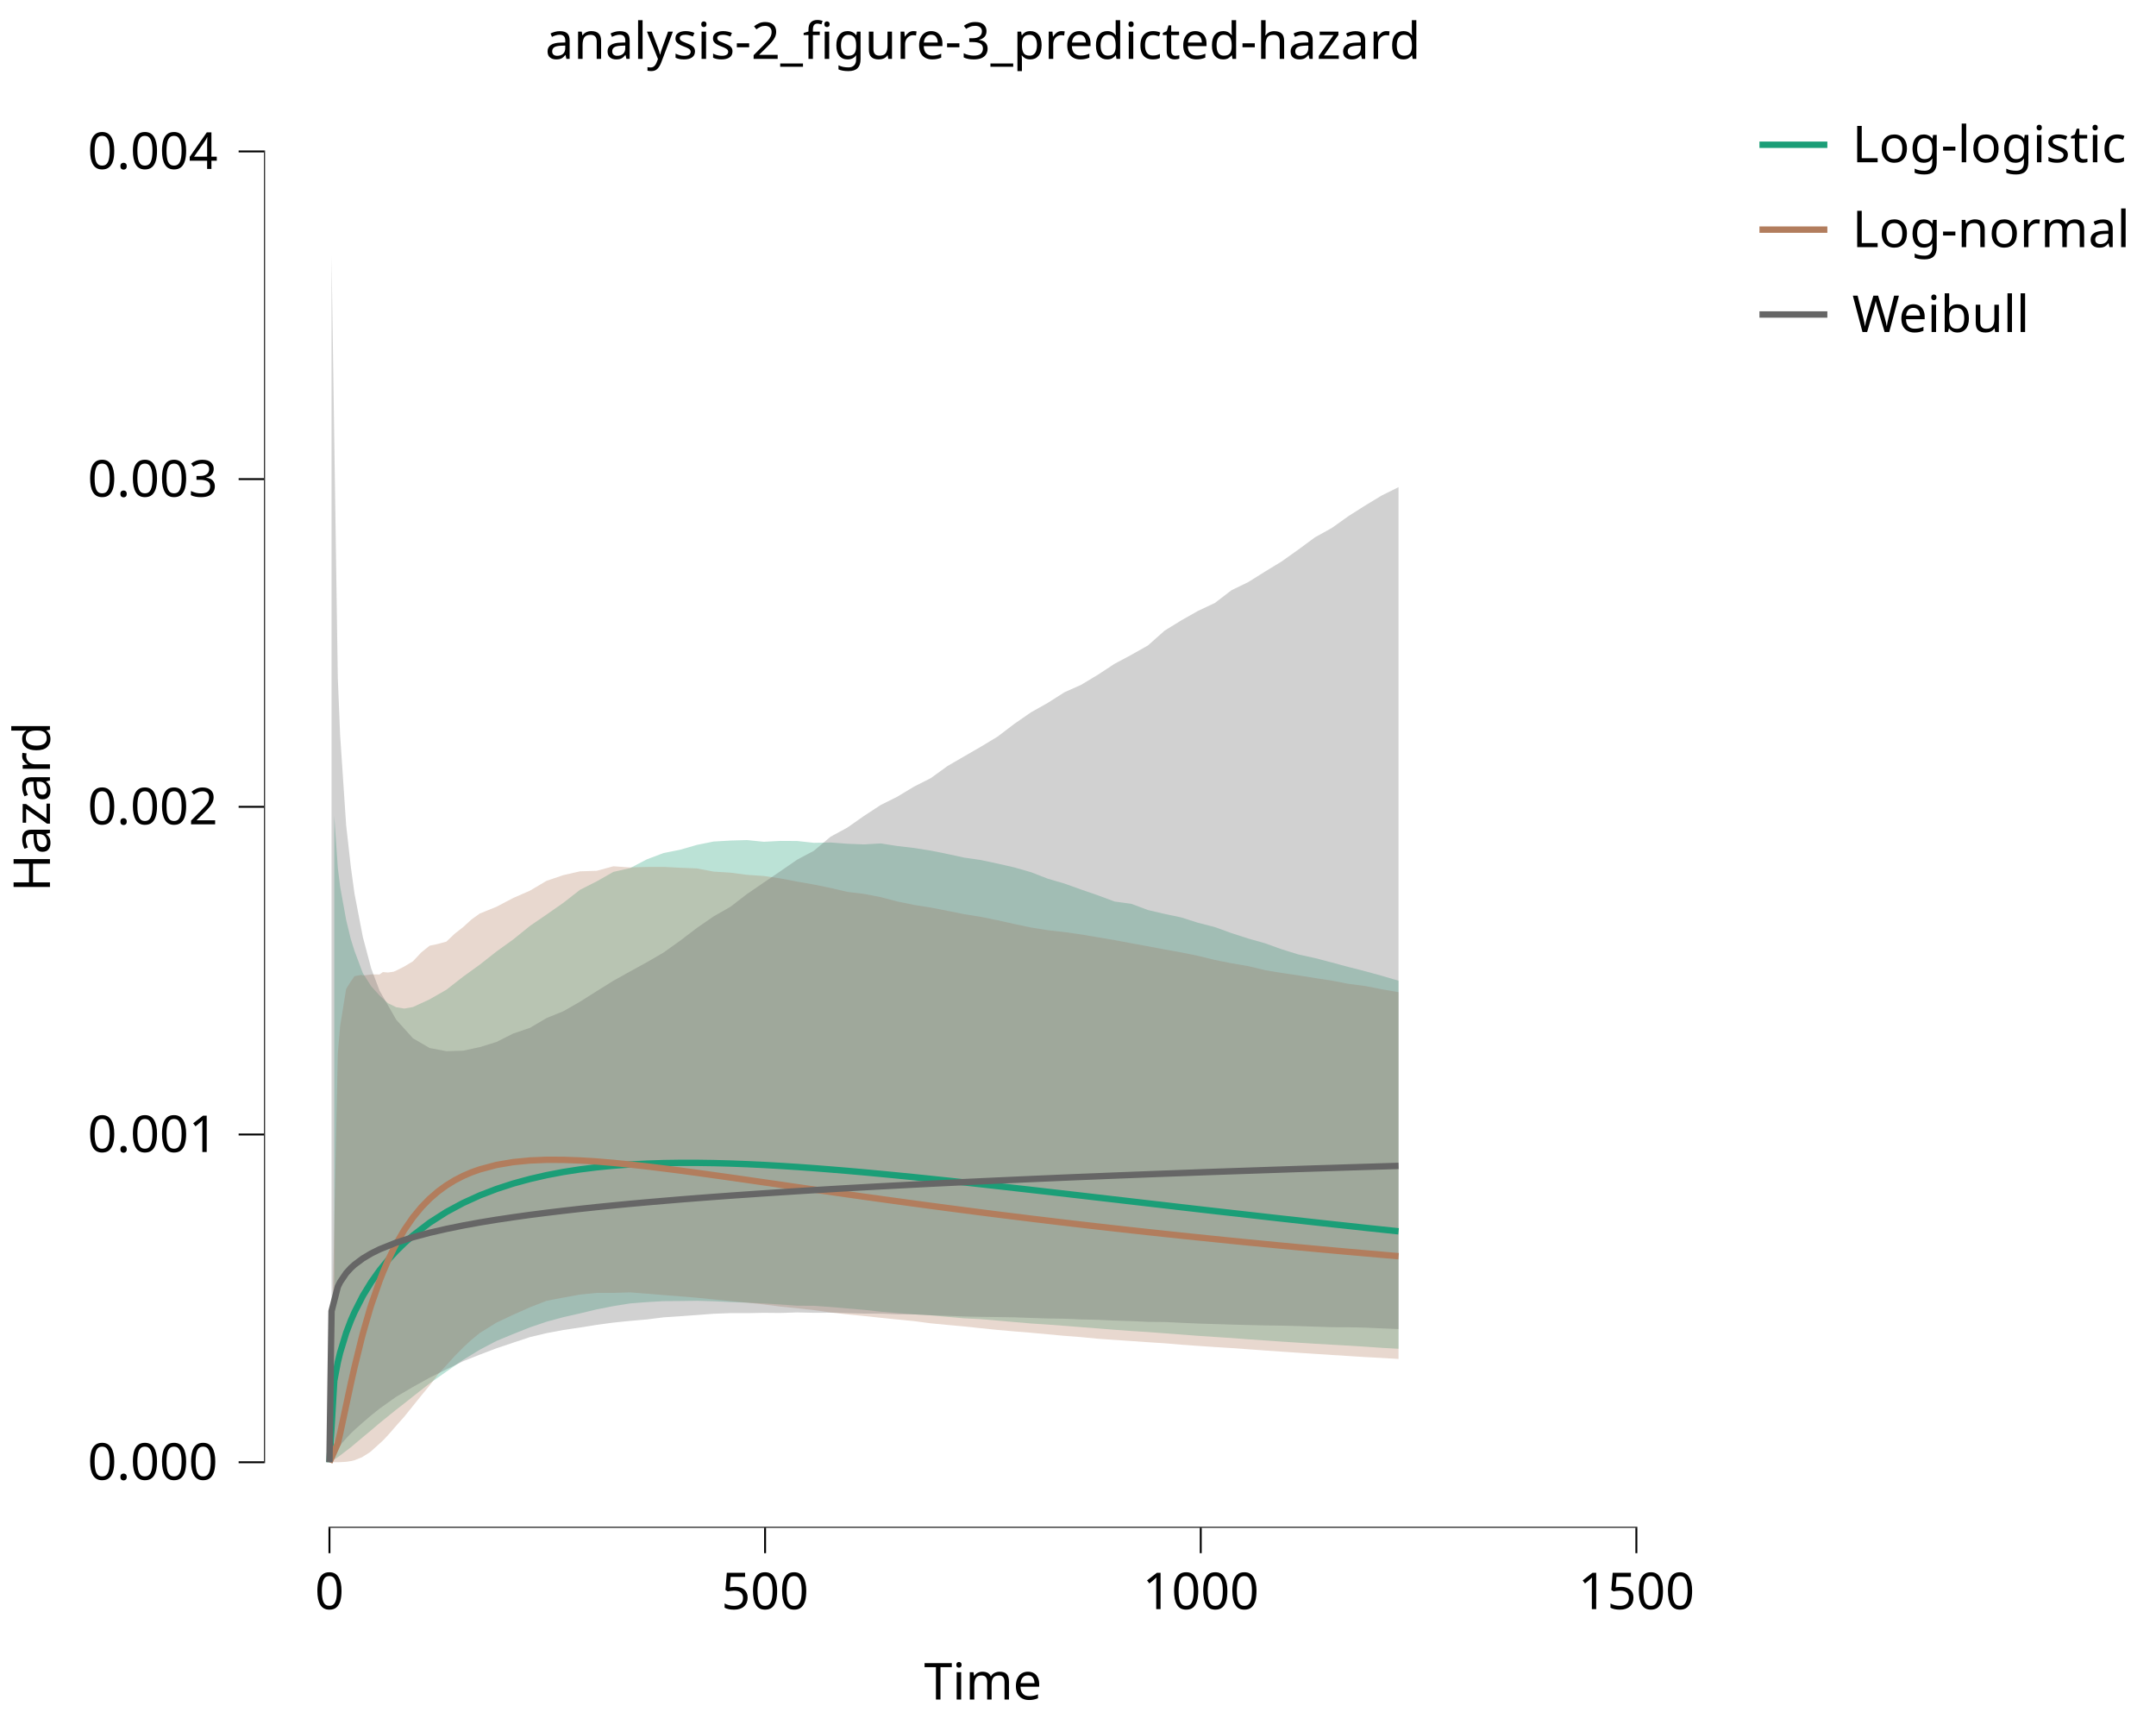
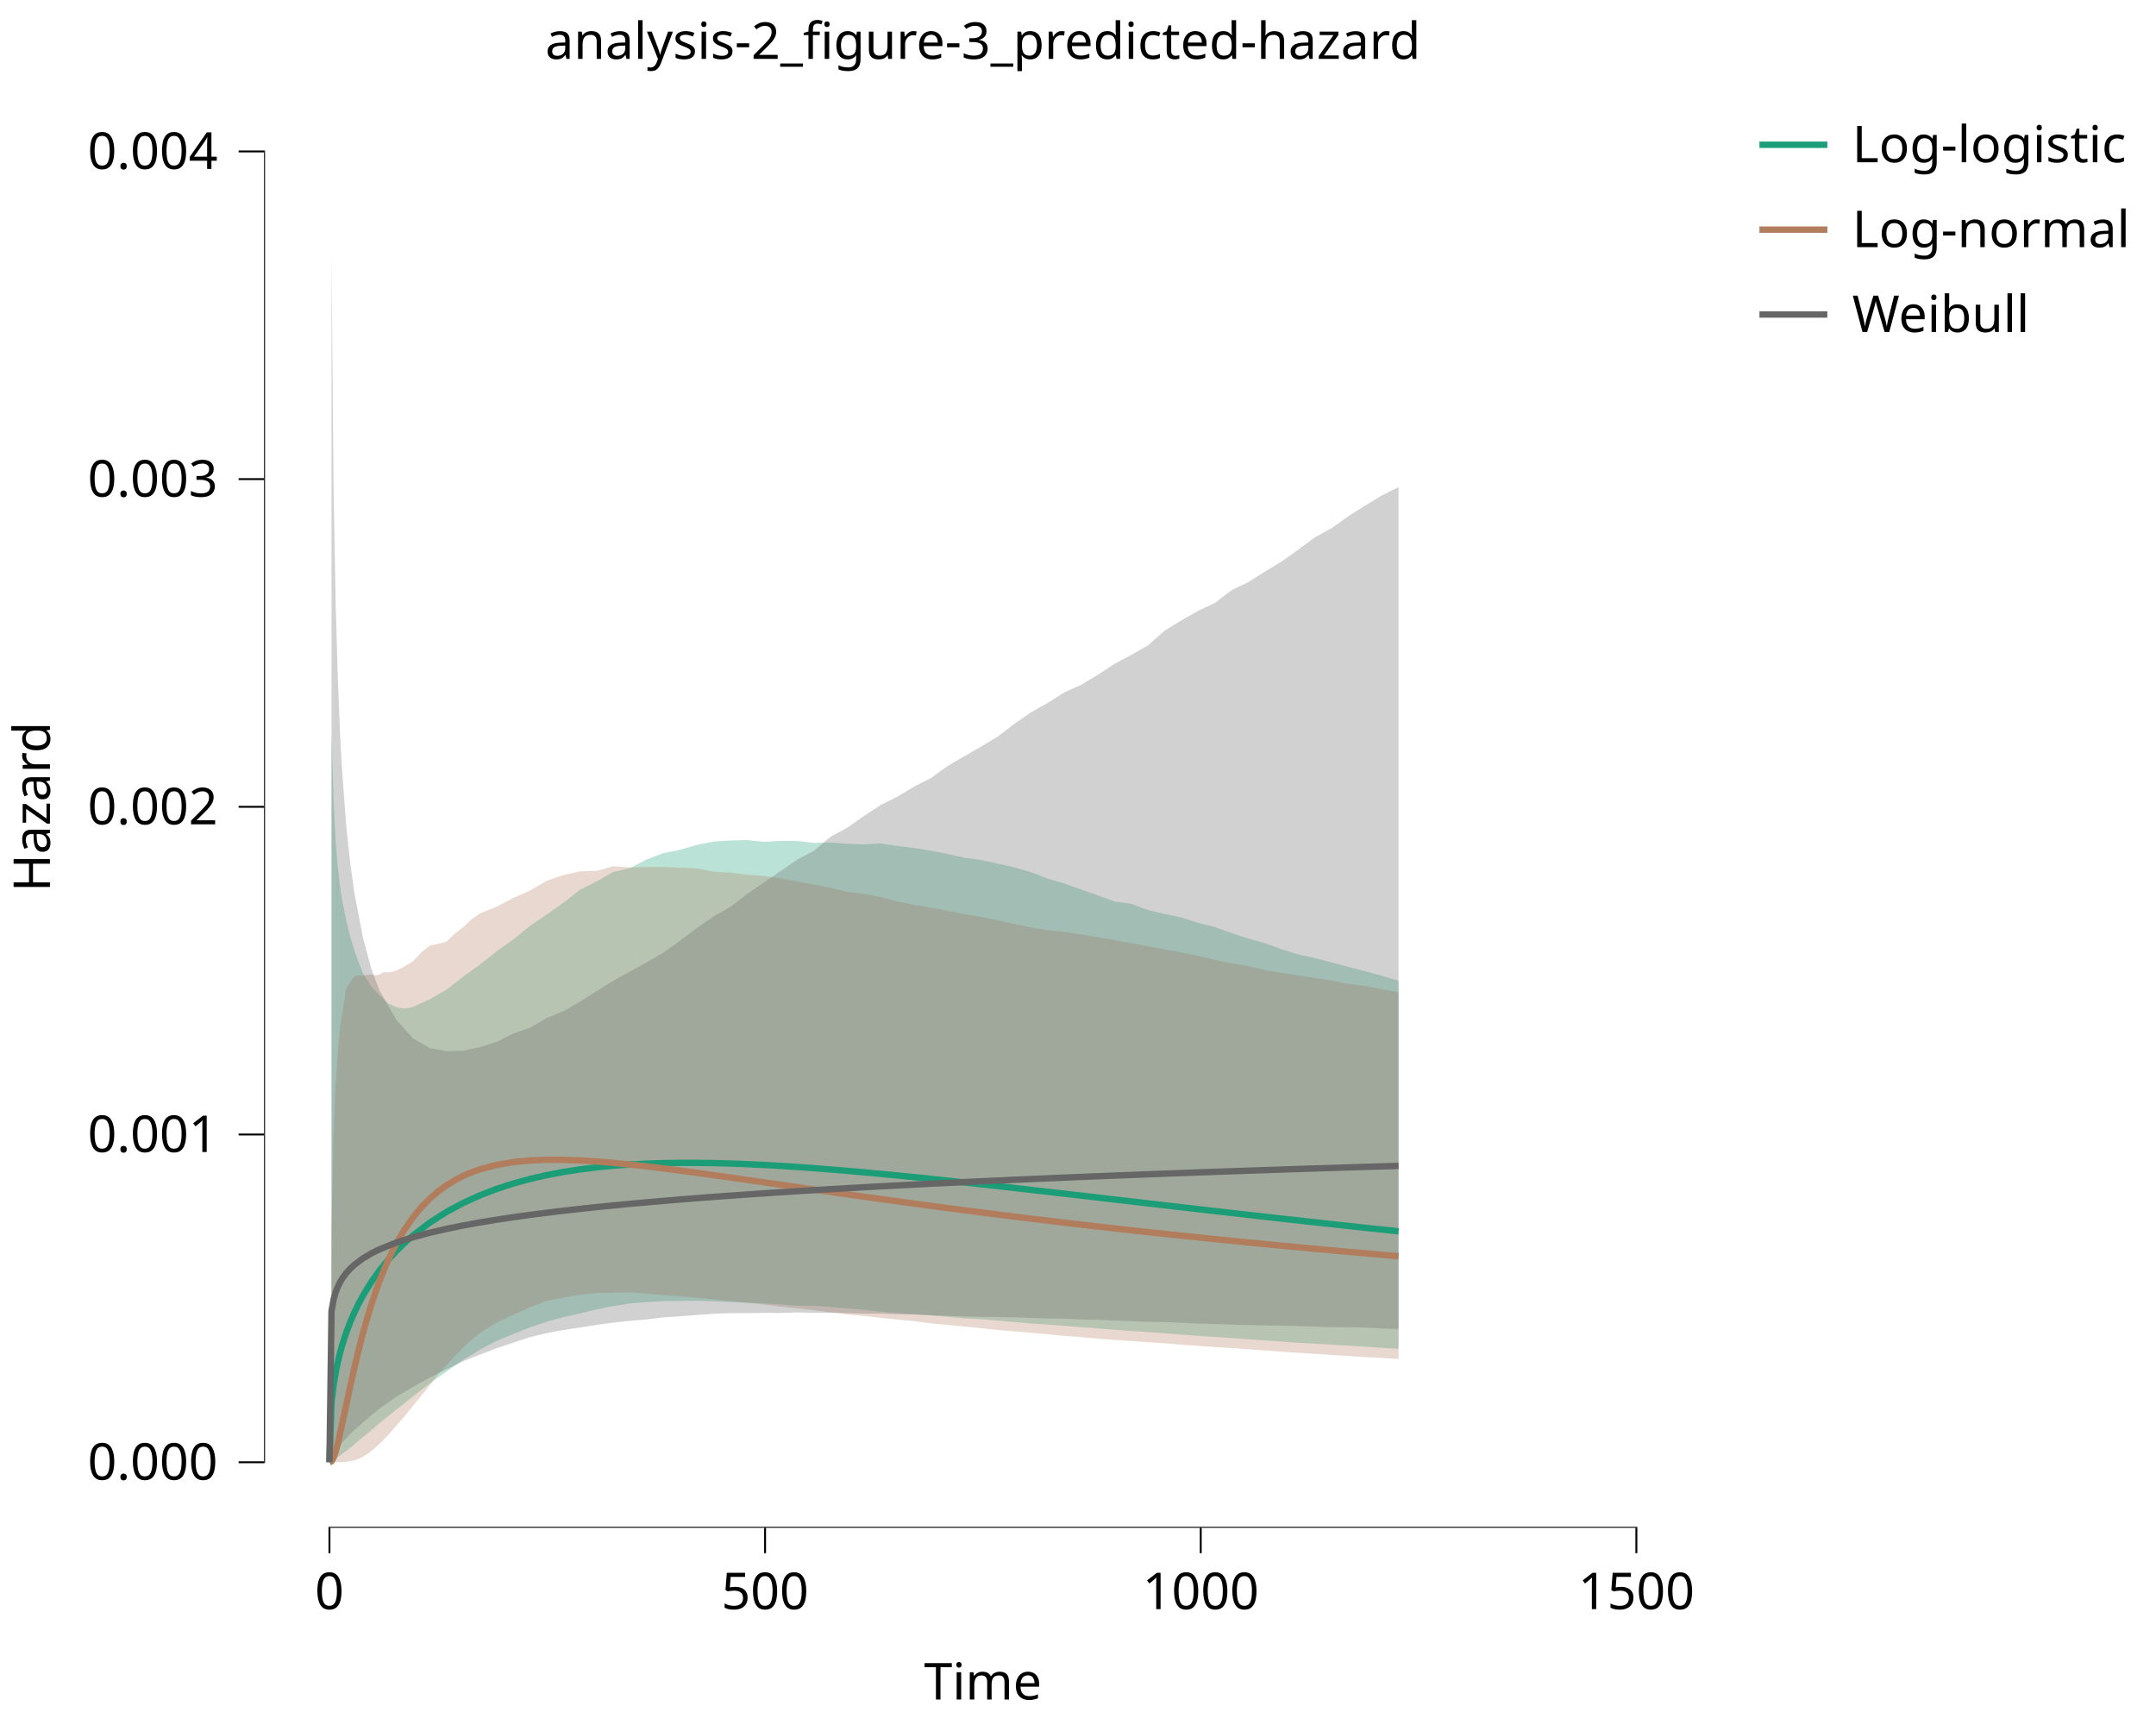
<svg xmlns="http://www.w3.org/2000/svg" class="svglite" data-engine-version="2.0" width="720.00pt" height="576.00pt" viewBox="0 0 720.00 576.00">
  <defs>
    <style type="text/css">
    .svglite line, .svglite polyline, .svglite polygon, .svglite path, .svglite rect, .svglite circle {
      fill: none;
      stroke: #000000;
      stroke-linecap: round;
      stroke-linejoin: round;
      stroke-miterlimit: 10.00;
    }
  </style>
  </defs>
  <rect width="100%" height="100%" style="stroke: none; fill: #FFFFFF;" />
  <defs>
    <clipPath id="cpMC4wMHw3MjAuMDB8MC4wMHw1NzYuMDA=">
      <rect x="0.00" y="0.00" width="720.00" height="576.00" />
    </clipPath>
  </defs>
  <g clip-path="url(#cpMC4wMHw3MjAuMDB8MC4wMHw1NzYuMDA=)">
    <rect x="-0" y="0.00" width="720.00" height="576.00" style="stroke-width: 10.67; stroke: none;" />
  </g>
  <defs>
    <clipPath id="cpODguMTl8NTY4LjMwfDI4LjY4fDUxMC4xNA==">
      <rect x="88.19" y="28.68" width="480.10" height="481.46" />
    </clipPath>
  </defs>
  <g clip-path="url(#cpODguMTl8NTY4LjMwfDI4LjY4fDUxMC4xNA==)">
    <rect x="88.19" y="28.68" width="480.10" height="481.46" style="stroke-width: 10.67; stroke: none;" />
-     <polygon points="111.63,272.41 112.81,289.73 113.59,296.06 115.60,307.19 117.16,313.61 118.39,317.52 121.17,324.94 123.96,329.32 126.75,332.41 129.54,334.96 132.33,336.33 135.01,336.77 137.91,336.26 143.49,333.68 149.07,330.49 154.65,326.13 160.22,322.11 165.80,317.72 171.38,313.70 176.96,309.19 182.54,305.37 188.12,301.47 193.69,297.12 199.27,294.30 204.85,291.13 210.43,289.87 216.01,286.95 221.59,284.84 227.17,283.73 232.74,282.12 238.32,281.00 243.90,280.67 249.48,280.51 255.06,281.08 260.64,280.79 266.21,280.82 271.79,281.43 277.37,281.32 282.95,281.74 288.53,281.96 294.11,281.63 299.69,282.50 305.26,283.15 310.84,284.03 316.42,285.16 322.00,286.37 327.58,287.18 333.16,288.37 338.73,289.64 344.31,291.24 349.89,293.40 355.47,295.03 361.05,297.03 366.63,298.96 372.21,301.03 377.78,301.79 383.36,303.87 388.94,305.17 394.52,306.35 400.10,308.13 405.68,309.56 411.25,311.58 416.83,313.38 422.41,314.96 427.99,316.96 433.57,318.70 439.15,319.92 444.73,321.38 450.30,322.88 455.88,324.30 461.46,325.83 467.04,327.48 467.04,450.37 461.46,450.06 455.88,449.67 450.30,449.32 444.73,449.01 439.15,448.69 433.57,448.34 427.99,447.98 422.41,447.59 416.83,447.21 411.25,446.78 405.68,446.42 400.10,446.05 394.52,445.62 388.94,445.20 383.36,444.79 377.78,444.43 372.21,444.03 366.63,443.58 361.05,443.15 355.47,442.71 349.89,442.29 344.31,441.93 338.73,441.45 333.16,440.97 327.58,440.49 322.00,440.21 316.42,439.71 310.84,439.22 305.26,438.89 299.69,438.45 294.11,437.99 288.53,437.37 282.95,436.90 277.37,436.42 271.79,436.02 266.21,435.99 260.64,435.58 255.06,435.24 249.48,434.98 243.90,434.77 238.32,434.51 232.74,434.35 227.17,434.43 221.59,434.47 216.01,434.79 210.43,435.23 204.85,436.13 199.27,437.22 193.69,438.56 188.12,439.82 182.54,441.34 176.96,443.23 171.38,445.45 165.80,447.76 160.22,450.69 154.65,454.09 149.07,458.00 143.49,461.93 137.91,466.31 135.01,468.62 132.33,470.69 129.54,472.95 126.75,475.20 123.96,477.57 121.17,479.89 118.39,482.22 117.16,483.27 115.60,484.46 113.59,486.00 112.81,486.56 111.63,487.38 " style="stroke-width: 0.00; stroke: none; stroke-linecap: butt; fill: #1B9E77; fill-opacity: 0.30;" />
-     <polyline points="111.63,272.41 112.81,289.73 113.59,296.06 115.60,307.19 117.16,313.61 118.39,317.52 121.17,324.94 123.96,329.32 126.75,332.41 129.54,334.96 132.33,336.33 135.01,336.77 137.91,336.26 143.49,333.68 149.07,330.49 154.65,326.13 160.22,322.11 165.80,317.72 171.38,313.70 176.96,309.19 182.54,305.37 188.12,301.47 193.69,297.12 199.27,294.30 204.85,291.13 210.43,289.87 216.01,286.95 221.59,284.84 227.17,283.73 232.74,282.12 238.32,281.00 243.90,280.67 249.48,280.51 255.06,281.08 260.64,280.79 266.21,280.82 271.79,281.43 277.37,281.32 282.95,281.74 288.53,281.96 294.11,281.63 299.69,282.50 305.26,283.15 310.84,284.03 316.42,285.16 322.00,286.37 327.58,287.18 333.16,288.37 338.73,289.64 344.31,291.24 349.89,293.40 355.47,295.03 361.05,297.03 366.63,298.96 372.21,301.03 377.78,301.79 383.36,303.87 388.94,305.17 394.52,306.35 400.10,308.13 405.68,309.56 411.25,311.58 416.83,313.38 422.41,314.96 427.99,316.96 433.57,318.70 439.15,319.92 444.73,321.38 450.30,322.88 455.88,324.30 461.46,325.83 467.04,327.48 " style="stroke-width: 1.07; stroke: none; stroke-linecap: butt;" />
-     <polyline points="467.04,450.37 461.46,450.06 455.88,449.67 450.30,449.32 444.73,449.01 439.15,448.69 433.57,448.34 427.99,447.98 422.41,447.59 416.83,447.21 411.25,446.78 405.68,446.42 400.10,446.05 394.52,445.62 388.94,445.20 383.36,444.79 377.78,444.43 372.21,444.03 366.63,443.58 361.05,443.15 355.47,442.71 349.89,442.29 344.31,441.93 338.73,441.45 333.16,440.97 327.58,440.49 322.00,440.21 316.42,439.71 310.84,439.22 305.26,438.89 299.69,438.45 294.11,437.99 288.53,437.37 282.95,436.90 277.37,436.42 271.79,436.02 266.21,435.99 260.64,435.58 255.06,435.24 249.48,434.98 243.90,434.77 238.32,434.51 232.74,434.35 227.17,434.43 221.59,434.47 216.01,434.79 210.43,435.23 204.85,436.13 199.27,437.22 193.69,438.56 188.12,439.82 182.54,441.34 176.96,443.23 171.38,445.45 165.80,447.76 160.22,450.69 154.65,454.09 149.07,458.00 143.49,461.93 137.91,466.31 135.01,468.62 132.33,470.69 129.54,472.95 126.75,475.20 123.96,477.57 121.17,479.89 118.39,482.22 117.16,483.27 115.60,484.46 113.59,486.00 112.81,486.56 111.63,487.38 " style="stroke-width: 1.07; stroke: none; stroke-linecap: butt;" />
-     <polygon points="110.02,488.26 112.81,351.83 113.59,342.64 115.60,330.19 117.16,327.73 118.39,325.95 120.73,325.53 121.17,325.73 123.39,325.47 123.96,325.35 126.75,325.38 127.87,324.59 129.54,324.73 131.44,324.47 132.33,324.09 135.01,322.73 137.91,320.98 140.70,318.01 143.49,315.78 146.28,315.18 149.07,314.42 151.86,311.77 154.65,309.59 157.43,307.04 160.22,305.04 165.80,302.78 171.38,299.85 176.96,297.41 182.54,294.11 188.12,292.22 193.69,290.95 199.27,290.77 204.85,289.26 210.43,289.65 216.01,289.49 221.59,289.47 227.17,289.75 232.74,289.98 238.32,291.04 243.90,291.39 249.48,292.12 255.06,292.50 260.64,293.32 266.21,294.38 271.79,295.36 277.37,296.50 282.95,297.81 288.53,298.49 294.11,299.56 299.69,301.03 305.26,302.17 310.84,303.05 316.42,304.14 322.00,305.26 327.58,306.16 333.16,307.29 338.73,308.54 344.31,309.71 349.89,310.61 355.47,311.23 361.05,312.03 366.63,312.97 372.21,313.92 377.78,314.96 383.36,315.98 388.94,317.04 394.52,318.04 400.10,319.17 405.68,320.54 411.25,321.65 416.83,322.60 422.41,323.94 427.99,324.87 433.57,325.69 439.15,326.59 444.73,327.44 450.30,328.52 455.88,329.24 461.46,330.34 467.04,331.30 467.04,453.77 461.46,453.44 455.88,453.14 450.30,452.79 444.73,452.44 439.15,452.07 433.57,451.71 427.99,451.33 422.41,450.94 416.83,450.54 411.25,450.13 405.68,449.79 400.10,449.41 394.52,449.01 388.94,448.54 383.36,448.18 377.78,447.79 372.21,447.41 366.63,447.02 361.05,446.48 355.47,446.05 349.89,445.54 344.31,445.02 338.73,444.57 333.16,444.08 327.58,443.51 322.00,442.92 316.42,442.41 310.84,441.88 305.26,441.14 299.69,440.60 294.11,440.03 288.53,439.43 282.95,438.88 277.37,438.24 271.79,437.47 266.21,436.84 260.64,436.28 255.06,435.57 249.48,434.98 243.90,434.45 238.32,433.88 232.74,433.33 227.17,432.87 221.59,432.43 216.01,431.97 210.43,431.54 204.85,431.71 199.27,431.72 193.69,432.27 188.12,433.28 182.54,434.35 176.96,436.53 171.38,439.01 165.80,441.64 160.22,445.11 157.43,447.39 154.65,449.97 151.86,452.79 149.07,455.87 146.28,458.93 143.49,462.61 140.70,465.99 137.91,469.45 135.01,473.05 132.33,476.05 131.44,477.08 129.54,479.26 127.87,481.02 126.75,482.04 123.96,484.56 123.39,485.01 121.17,486.42 120.73,486.66 118.39,487.58 117.16,487.88 115.60,488.12 113.59,488.24 112.81,488.25 110.02,488.26 " style="stroke-width: 0.00; stroke: none; stroke-linecap: butt; fill: #B27D5D; fill-opacity: 0.30;" />
-     <polyline points="110.02,488.26 112.81,351.83 113.59,342.64 115.60,330.19 117.16,327.73 118.39,325.95 120.73,325.53 121.17,325.73 123.39,325.47 123.96,325.35 126.75,325.38 127.87,324.59 129.54,324.73 131.44,324.47 132.33,324.09 135.01,322.73 137.91,320.98 140.70,318.01 143.49,315.78 146.28,315.18 149.07,314.42 151.86,311.77 154.65,309.59 157.43,307.04 160.22,305.04 165.80,302.78 171.38,299.85 176.96,297.41 182.54,294.11 188.12,292.22 193.69,290.95 199.27,290.77 204.85,289.26 210.43,289.65 216.01,289.49 221.59,289.47 227.17,289.75 232.74,289.98 238.32,291.04 243.90,291.39 249.48,292.12 255.06,292.50 260.64,293.32 266.21,294.38 271.79,295.36 277.37,296.50 282.95,297.81 288.53,298.49 294.11,299.56 299.69,301.03 305.26,302.17 310.84,303.05 316.42,304.14 322.00,305.26 327.58,306.16 333.16,307.29 338.73,308.54 344.31,309.71 349.89,310.61 355.47,311.23 361.05,312.03 366.63,312.97 372.21,313.92 377.78,314.96 383.36,315.98 388.94,317.04 394.52,318.04 400.10,319.17 405.68,320.54 411.25,321.65 416.83,322.60 422.41,323.94 427.99,324.87 433.57,325.69 439.15,326.59 444.73,327.44 450.30,328.52 455.88,329.24 461.46,330.34 467.04,331.30 " style="stroke-width: 1.07; stroke: none; stroke-linecap: butt;" />
-     <polyline points="467.04,453.77 461.46,453.44 455.88,453.14 450.30,452.79 444.73,452.44 439.15,452.07 433.57,451.71 427.99,451.33 422.41,450.94 416.83,450.54 411.25,450.13 405.68,449.79 400.10,449.41 394.52,449.01 388.94,448.54 383.36,448.18 377.78,447.79 372.21,447.41 366.63,447.02 361.05,446.48 355.47,446.05 349.89,445.54 344.31,445.02 338.73,444.57 333.16,444.08 327.58,443.51 322.00,442.92 316.42,442.41 310.84,441.88 305.26,441.14 299.69,440.60 294.11,440.03 288.53,439.43 282.95,438.88 277.37,438.24 271.79,437.47 266.21,436.84 260.64,436.28 255.06,435.57 249.48,434.98 243.90,434.45 238.32,433.88 232.74,433.33 227.17,432.87 221.59,432.43 216.01,431.97 210.43,431.54 204.85,431.71 199.27,431.72 193.69,432.27 188.12,433.28 182.54,434.35 176.96,436.53 171.38,439.01 165.80,441.64 160.22,445.11 157.43,447.39 154.65,449.97 151.86,452.79 149.07,455.87 146.28,458.93 143.49,462.61 140.70,465.99 137.91,469.45 135.01,473.05 132.33,476.05 131.44,477.08 129.54,479.26 127.87,481.02 126.75,482.04 123.96,484.56 123.39,485.01 121.17,486.42 120.73,486.66 118.39,487.58 117.16,487.88 115.60,488.12 113.59,488.24 112.81,488.25 110.02,488.26 " style="stroke-width: 1.07; stroke: none; stroke-linecap: butt;" />
-     <polygon points="110.72,85.36 112.81,226.31 113.59,245.57 115.60,275.57 117.16,289.45 118.39,298.43 121.17,312.86 123.96,323.38 126.75,330.78 132.33,340.51 137.91,346.71 143.49,349.95 149.07,351.01 154.65,350.84 160.22,349.65 165.80,347.93 171.38,345.12 176.96,343.22 182.54,339.94 188.12,337.67 193.69,334.48 199.27,330.96 204.85,327.48 210.43,324.37 216.01,321.31 221.59,318.07 227.17,314.08 232.74,309.84 238.32,305.99 243.90,302.81 249.48,298.51 255.06,294.69 260.64,290.89 266.21,287.06 271.79,284.09 277.37,279.39 282.95,276.36 288.53,272.45 294.11,268.80 299.69,266.01 305.26,262.65 310.84,259.83 316.42,255.79 322.00,252.55 327.58,249.33 333.16,245.95 338.73,241.71 344.31,237.85 349.89,234.71 355.47,231.16 361.05,228.67 366.63,225.31 372.21,221.65 377.78,218.68 383.36,215.52 388.94,210.57 394.52,207.14 400.10,203.97 405.68,201.36 411.25,197.09 416.83,194.38 422.41,190.89 427.99,187.49 433.57,183.52 439.15,179.41 444.73,176.32 450.30,172.35 455.88,168.81 461.46,165.43 467.04,162.67 467.04,443.79 461.46,443.56 455.88,443.31 450.30,443.18 444.73,443.16 439.15,442.98 433.57,442.79 427.99,442.64 422.41,442.57 416.83,442.44 411.25,442.29 405.68,442.12 400.10,441.95 394.52,441.70 388.94,441.43 383.36,441.38 377.78,441.13 372.21,440.96 366.63,440.70 361.05,440.57 355.47,440.33 349.89,440.25 344.31,440.07 338.73,439.87 333.16,439.78 327.58,439.71 322.00,439.59 316.42,439.37 310.84,439.18 305.26,438.89 299.69,438.85 294.11,438.64 288.53,438.62 282.95,438.46 277.37,438.34 271.79,438.36 266.21,438.23 260.64,438.42 255.06,438.37 249.48,438.48 243.90,438.47 238.32,438.68 232.74,439.10 227.17,439.51 221.59,439.88 216.01,440.58 210.43,441.06 204.85,441.63 199.27,442.39 193.69,443.28 188.12,444.10 182.54,445.15 176.96,446.48 171.38,448.33 165.80,450.21 160.22,452.33 154.65,454.54 149.07,457.24 143.49,460.02 137.91,463.12 132.33,466.39 126.75,470.36 123.96,472.60 121.17,474.99 118.39,477.47 117.16,478.64 115.60,480.30 113.59,482.59 112.81,483.60 110.72,486.72 " style="stroke-width: 0.00; stroke: none; stroke-linecap: butt; fill: #666666; fill-opacity: 0.30;" />
-     <polyline points="110.72,85.36 112.81,226.31 113.59,245.57 115.60,275.57 117.16,289.45 118.39,298.43 121.17,312.86 123.96,323.38 126.75,330.78 132.33,340.51 137.91,346.71 143.49,349.95 149.07,351.01 154.65,350.84 160.22,349.65 165.80,347.93 171.38,345.12 176.96,343.22 182.54,339.94 188.12,337.67 193.69,334.48 199.27,330.96 204.85,327.48 210.43,324.37 216.01,321.31 221.59,318.07 227.17,314.08 232.74,309.84 238.32,305.99 243.90,302.81 249.48,298.51 255.06,294.69 260.64,290.89 266.21,287.06 271.79,284.09 277.37,279.39 282.95,276.36 288.53,272.45 294.11,268.80 299.69,266.01 305.26,262.65 310.84,259.83 316.42,255.79 322.00,252.55 327.58,249.33 333.16,245.95 338.73,241.71 344.31,237.85 349.89,234.71 355.47,231.16 361.05,228.67 366.63,225.31 372.21,221.65 377.78,218.68 383.36,215.52 388.94,210.57 394.52,207.14 400.10,203.97 405.68,201.36 411.25,197.09 416.83,194.38 422.41,190.89 427.99,187.49 433.57,183.52 439.15,179.41 444.73,176.32 450.30,172.35 455.88,168.81 461.46,165.43 467.04,162.67 " style="stroke-width: 1.07; stroke: none; stroke-linecap: butt;" />
-     <polyline points="467.04,443.79 461.46,443.56 455.88,443.31 450.30,443.18 444.73,443.16 439.15,442.98 433.57,442.79 427.99,442.64 422.41,442.57 416.83,442.44 411.25,442.29 405.68,442.12 400.10,441.95 394.52,441.70 388.94,441.43 383.36,441.38 377.78,441.13 372.21,440.96 366.63,440.70 361.05,440.57 355.47,440.33 349.89,440.25 344.31,440.07 338.73,439.87 333.16,439.78 327.58,439.71 322.00,439.59 316.42,439.37 310.84,439.18 305.26,438.89 299.69,438.85 294.11,438.64 288.53,438.62 282.95,438.46 277.37,438.34 271.79,438.36 266.21,438.23 260.64,438.42 255.06,438.37 249.48,438.48 243.90,438.47 238.32,438.68 232.74,439.10 227.17,439.51 221.59,439.88 216.01,440.58 210.43,441.06 204.85,441.63 199.27,442.39 193.69,443.28 188.12,444.10 182.54,445.15 176.96,446.48 171.38,448.33 165.80,450.21 160.22,452.33 154.65,454.54 149.07,457.24 143.49,460.02 137.91,463.12 132.33,466.39 126.75,470.36 123.96,472.60 121.17,474.99 118.39,477.47 117.16,478.64 115.60,480.30 113.59,482.59 112.81,483.60 110.72,486.72 " style="stroke-width: 1.07; stroke: none; stroke-linecap: butt;" />
-     <polyline points="110.02,488.26 111.63,461.06 112.81,454.86 113.59,451.64 115.60,445.06 117.16,440.96 118.39,438.15 121.17,432.69 123.96,428.13 126.75,424.21 129.54,420.78 132.33,417.74 135.01,415.11 137.91,412.54 143.49,408.27 149.07,404.70 154.65,401.70 160.22,399.16 165.80,397.02 171.38,395.20 176.96,393.68 182.54,392.40 188.12,391.34 193.69,390.48 199.27,389.78 204.85,389.24 210.43,388.83 216.01,388.55 221.59,388.37 227.17,388.29 232.74,388.29 238.32,388.37 243.90,388.52 249.48,388.73 255.06,388.99 260.64,389.31 266.21,389.66 271.79,390.06 277.37,390.50 282.95,390.96 288.53,391.45 294.11,391.97 299.69,392.51 305.26,393.06 310.84,393.64 316.42,394.22 322.00,394.82 327.58,395.43 333.16,396.05 338.73,396.68 344.31,397.31 349.89,397.95 355.47,398.59 361.05,399.23 366.63,399.88 372.21,400.52 377.78,401.17 383.36,401.82 388.94,402.46 394.52,403.11 400.10,403.75 405.68,404.39 411.25,405.02 416.83,405.65 422.41,406.28 427.99,406.91 433.57,407.53 439.15,408.15 444.73,408.76 450.30,409.36 455.88,409.97 461.46,410.56 467.04,411.15 " style="stroke-width: 2.13; stroke: #1B9E77; stroke-linecap: butt;" />
-     <polyline points="110.02,488.26 112.81,481.99 113.59,478.62 115.60,469.24 117.16,461.97 118.39,456.52 120.73,446.99 121.17,445.31 123.39,437.60 123.96,435.76 126.75,427.72 127.87,424.87 129.54,420.96 131.44,417.00 132.33,415.29 135.01,410.70 137.91,406.51 140.70,403.12 143.49,400.26 146.28,397.85 149.07,395.82 151.86,394.11 154.65,392.67 157.43,391.47 160.22,390.48 165.80,388.99 171.38,388.04 176.96,387.50 182.54,387.27 188.12,387.29 193.69,387.49 199.27,387.84 204.85,388.30 210.43,388.86 216.01,389.48 221.59,390.16 227.17,390.87 232.74,391.62 238.32,392.40 243.90,393.18 249.48,393.98 255.06,394.79 260.64,395.59 266.21,396.40 271.79,397.20 277.37,398.00 282.95,398.80 288.53,399.59 294.11,400.36 299.69,401.13 305.26,401.89 310.84,402.64 316.42,403.38 322.00,404.11 327.58,404.83 333.16,405.54 338.73,406.23 344.31,406.92 349.89,407.59 355.47,408.26 361.05,408.91 366.63,409.55 372.21,410.18 377.78,410.80 383.36,411.41 388.94,412.01 394.52,412.60 400.10,413.18 405.68,413.75 411.25,414.32 416.83,414.87 422.41,415.41 427.99,415.95 433.57,416.47 439.15,416.99 444.73,417.50 450.30,418.00 455.88,418.49 461.46,418.98 467.04,419.46 " style="stroke-width: 2.13; stroke: #B27D5D; stroke-linecap: butt;" />
-     <polyline points="110.02,488.26 110.72,437.81 112.81,429.68 113.59,428.09 115.60,425.12 117.16,423.41 118.39,422.29 121.17,420.21 123.96,418.55 126.75,417.16 132.33,414.92 137.91,413.13 143.49,411.63 149.07,410.35 154.65,409.21 160.22,408.20 165.80,407.28 171.38,406.45 176.96,405.67 182.54,404.96 188.12,404.29 193.69,403.66 199.27,403.06 204.85,402.51 210.43,401.97 216.01,401.47 221.59,400.99 227.17,400.52 232.74,400.08 238.32,399.66 243.90,399.25 249.48,398.86 255.06,398.48 260.64,398.11 266.21,397.75 271.79,397.41 277.37,397.08 282.95,396.75 288.53,396.44 294.11,396.13 299.69,395.84 305.26,395.55 310.84,395.26 316.42,394.99 322.00,394.72 327.58,394.46 333.16,394.20 338.73,393.95 344.31,393.70 349.89,393.46 355.47,393.22 361.05,392.99 366.63,392.77 372.21,392.54 377.78,392.33 383.36,392.11 388.94,391.90 394.52,391.70 400.10,391.49 405.68,391.29 411.25,391.10 416.83,390.91 422.41,390.72 427.99,390.53 433.57,390.34 439.15,390.16 444.73,389.99 450.30,389.81 455.88,389.64 461.46,389.47 467.04,389.30 " style="stroke-width: 2.13; stroke: #666666; stroke-linecap: butt;" />
+     <polygon points="110.71,244.92 111.41,267.53 112.11,281.46 112.81,289.73 113.50,295.51 114.20,300.19 114.90,303.82 115.60,307.19 116.99,312.91 118.39,317.52 119.78,321.38 121.17,324.94 123.96,329.32 126.75,332.41 129.54,334.96 132.33,336.33 135.01,336.77 137.91,336.26 143.49,333.68 149.07,330.49 154.65,326.13 160.22,322.11 165.80,317.72 171.38,313.70 176.96,309.19 182.54,305.37 188.12,301.47 193.69,297.12 199.27,294.30 204.85,291.13 210.43,289.87 216.01,286.95 221.59,284.84 227.17,283.73 232.74,282.12 238.32,281.00 243.90,280.67 249.48,280.51 255.06,281.08 260.64,280.79 266.21,280.82 271.79,281.43 277.37,281.32 282.95,281.74 288.53,281.96 294.11,281.63 299.69,282.50 305.26,283.15 310.84,284.03 316.42,285.16 322.00,286.37 327.58,287.18 333.16,288.37 338.73,289.64 344.31,291.24 349.89,293.40 355.47,295.03 361.05,297.03 366.63,298.96 372.21,301.03 377.78,301.79 383.36,303.87 388.94,305.17 394.52,306.35 400.10,308.13 405.68,309.56 411.25,311.58 416.83,313.38 422.41,314.96 427.99,316.96 433.57,318.70 439.15,319.92 444.73,321.38 450.30,322.88 455.88,324.30 461.46,325.83 467.04,327.48 467.04,450.37 461.46,450.06 455.88,449.67 450.30,449.32 444.73,449.01 439.15,448.69 433.57,448.34 427.99,447.98 422.41,447.59 416.83,447.21 411.25,446.78 405.68,446.42 400.10,446.05 394.52,445.62 388.94,445.20 383.36,444.79 377.78,444.43 372.21,444.03 366.63,443.58 361.05,443.15 355.47,442.71 349.89,442.29 344.31,441.93 338.73,441.45 333.16,440.97 327.58,440.49 322.00,440.21 316.42,439.71 310.84,439.22 305.26,438.89 299.69,438.45 294.11,437.99 288.53,437.37 282.95,436.90 277.37,436.42 271.79,436.02 266.21,435.99 260.64,435.58 255.06,435.24 249.48,434.98 243.90,434.77 238.32,434.51 232.74,434.35 227.17,434.43 221.59,434.47 216.01,434.79 210.43,435.23 204.85,436.13 199.27,437.22 193.69,438.56 188.12,439.82 182.54,441.34 176.96,443.23 171.38,445.45 165.80,447.76 160.22,450.69 154.65,454.09 149.07,458.00 143.49,461.93 137.91,466.31 135.01,468.62 132.33,470.69 129.54,472.95 126.75,475.20 123.96,477.57 121.17,479.89 119.78,481.06 118.39,482.22 116.99,483.39 115.60,484.46 114.90,485.00 114.20,485.54 113.50,486.06 112.81,486.56 112.11,487.05 111.41,487.51 110.71,487.94 " style="stroke-width: 0.00; stroke: none; stroke-linecap: butt; fill: #1B9E77; fill-opacity: 0.30;" />
+     <polyline points="110.71,244.92 111.41,267.53 112.11,281.46 112.81,289.73 113.50,295.51 114.20,300.19 114.90,303.82 115.60,307.19 116.99,312.91 118.39,317.52 119.78,321.38 121.17,324.94 123.96,329.32 126.75,332.41 129.54,334.96 132.33,336.33 135.01,336.77 137.91,336.26 143.49,333.68 149.07,330.49 154.65,326.13 160.22,322.11 165.80,317.72 171.38,313.70 176.96,309.19 182.54,305.37 188.12,301.47 193.69,297.12 199.27,294.30 204.85,291.13 210.43,289.87 216.01,286.95 221.59,284.84 227.17,283.73 232.74,282.12 238.32,281.00 243.90,280.67 249.48,280.51 255.06,281.08 260.64,280.79 266.21,280.82 271.79,281.43 277.37,281.32 282.95,281.74 288.53,281.96 294.11,281.63 299.69,282.50 305.26,283.15 310.84,284.03 316.42,285.16 322.00,286.37 327.58,287.18 333.16,288.37 338.73,289.64 344.31,291.24 349.89,293.40 355.47,295.03 361.05,297.03 366.63,298.96 372.21,301.03 377.78,301.79 383.36,303.87 388.94,305.17 394.52,306.35 400.10,308.13 405.68,309.56 411.25,311.58 416.83,313.38 422.41,314.96 427.99,316.96 433.57,318.70 439.15,319.92 444.73,321.38 450.30,322.88 455.88,324.30 461.46,325.83 467.04,327.48 " style="stroke-width: 1.07; stroke: none; stroke-linecap: butt;" />
+     <polyline points="467.04,450.37 461.46,450.06 455.88,449.67 450.30,449.32 444.73,449.01 439.15,448.69 433.57,448.34 427.99,447.98 422.41,447.59 416.83,447.21 411.25,446.78 405.68,446.42 400.10,446.05 394.52,445.62 388.94,445.20 383.36,444.79 377.78,444.43 372.21,444.03 366.63,443.58 361.05,443.15 355.47,442.71 349.89,442.29 344.31,441.93 338.73,441.45 333.16,440.97 327.58,440.49 322.00,440.21 316.42,439.71 310.84,439.22 305.26,438.89 299.69,438.45 294.11,437.99 288.53,437.37 282.95,436.90 277.37,436.42 271.79,436.02 266.21,435.99 260.64,435.58 255.06,435.24 249.48,434.98 243.90,434.77 238.32,434.51 232.74,434.35 227.17,434.43 221.59,434.47 216.01,434.79 210.43,435.23 204.85,436.13 199.27,437.22 193.69,438.56 188.12,439.82 182.54,441.34 176.96,443.23 171.38,445.45 165.80,447.76 160.22,450.69 154.65,454.09 149.07,458.00 143.49,461.93 137.91,466.31 135.01,468.62 132.33,470.69 129.54,472.95 126.75,475.20 123.96,477.57 121.17,479.89 119.78,481.06 118.39,482.22 116.99,483.39 115.60,484.46 114.90,485.00 114.20,485.54 113.50,486.06 112.81,486.56 112.11,487.05 111.41,487.51 110.71,487.94 " style="stroke-width: 1.07; stroke: none; stroke-linecap: butt;" />
+     <polygon points="110.02,488.26 110.71,410.39 111.41,377.88 112.11,362.02 112.81,351.83 113.50,343.30 115.60,330.19 117.16,327.73 118.39,325.95 119.78,325.77 121.17,325.73 122.57,325.56 123.96,325.35 125.36,325.72 126.75,325.38 128.15,324.56 129.54,324.73 130.94,324.52 132.33,324.09 135.01,322.73 137.91,320.98 140.70,318.01 143.49,315.78 146.28,315.18 149.07,314.42 151.86,311.77 154.65,309.59 157.43,307.04 160.22,305.04 165.80,302.78 171.38,299.85 176.96,297.41 182.54,294.11 188.12,292.22 193.69,290.95 199.27,290.77 204.85,289.26 210.43,289.65 216.01,289.49 221.59,289.47 227.17,289.75 232.74,289.98 238.32,291.04 243.90,291.39 249.48,292.12 255.06,292.50 260.64,293.32 266.21,294.38 271.79,295.36 277.37,296.50 282.95,297.81 288.53,298.49 294.11,299.56 299.69,301.03 305.26,302.17 310.84,303.05 316.42,304.14 322.00,305.26 327.58,306.16 333.16,307.29 338.73,308.54 344.31,309.71 349.89,310.61 355.47,311.23 361.05,312.03 366.63,312.97 372.21,313.92 377.78,314.96 383.36,315.98 388.94,317.04 394.52,318.04 400.10,319.17 405.68,320.54 411.25,321.65 416.83,322.60 422.41,323.94 427.99,324.87 433.57,325.69 439.15,326.59 444.73,327.44 450.30,328.52 455.88,329.24 461.46,330.34 467.04,331.30 467.04,453.77 461.46,453.44 455.88,453.14 450.30,452.79 444.73,452.44 439.15,452.07 433.57,451.71 427.99,451.33 422.41,450.94 416.83,450.54 411.25,450.13 405.68,449.79 400.10,449.41 394.52,449.01 388.94,448.54 383.36,448.18 377.78,447.79 372.21,447.41 366.63,447.02 361.05,446.48 355.47,446.05 349.89,445.54 344.31,445.02 338.73,444.57 333.16,444.08 327.58,443.51 322.00,442.92 316.42,442.41 310.84,441.88 305.26,441.14 299.69,440.60 294.11,440.03 288.53,439.43 282.95,438.88 277.37,438.24 271.79,437.47 266.21,436.84 260.64,436.28 255.06,435.57 249.48,434.98 243.90,434.45 238.32,433.88 232.74,433.33 227.17,432.87 221.59,432.43 216.01,431.97 210.43,431.54 204.85,431.71 199.27,431.72 193.69,432.27 188.12,433.28 182.54,434.35 176.96,436.53 171.38,439.01 165.80,441.64 160.22,445.11 157.43,447.39 154.65,449.97 151.86,452.79 149.07,455.87 146.28,458.93 143.49,462.61 140.70,465.99 137.91,469.45 135.01,473.05 132.33,476.05 130.94,477.67 129.54,479.26 128.15,480.74 126.75,482.04 125.36,483.37 123.96,484.56 122.57,485.58 121.17,486.42 119.78,487.11 118.39,487.58 117.16,487.88 115.60,488.12 113.50,488.24 112.81,488.25 112.11,488.25 111.41,488.26 110.71,488.26 110.02,488.26 " style="stroke-width: 0.00; stroke: none; stroke-linecap: butt; fill: #B27D5D; fill-opacity: 0.30;" />
+     <polyline points="110.02,488.26 110.71,410.39 111.41,377.88 112.11,362.02 112.81,351.83 113.50,343.30 115.60,330.19 117.16,327.73 118.39,325.95 119.78,325.77 121.17,325.73 122.57,325.56 123.96,325.35 125.36,325.72 126.75,325.38 128.15,324.56 129.54,324.73 130.94,324.52 132.33,324.09 135.01,322.73 137.91,320.98 140.70,318.01 143.49,315.78 146.28,315.18 149.07,314.42 151.86,311.77 154.65,309.59 157.43,307.04 160.22,305.04 165.80,302.78 171.38,299.85 176.96,297.41 182.54,294.11 188.12,292.22 193.69,290.95 199.27,290.77 204.85,289.26 210.43,289.65 216.01,289.49 221.59,289.47 227.17,289.75 232.74,289.98 238.32,291.04 243.90,291.39 249.48,292.12 255.06,292.50 260.64,293.32 266.21,294.38 271.79,295.36 277.37,296.50 282.95,297.81 288.53,298.49 294.11,299.56 299.69,301.03 305.26,302.17 310.84,303.05 316.42,304.14 322.00,305.26 327.58,306.16 333.16,307.29 338.73,308.54 344.31,309.71 349.89,310.61 355.47,311.23 361.05,312.03 366.63,312.97 372.21,313.92 377.78,314.96 383.36,315.98 388.94,317.04 394.52,318.04 400.10,319.17 405.68,320.54 411.25,321.65 416.83,322.60 422.41,323.94 427.99,324.87 433.57,325.69 439.15,326.59 444.73,327.44 450.30,328.52 455.88,329.24 461.46,330.34 467.04,331.30 " style="stroke-width: 1.07; stroke: none; stroke-linecap: butt;" />
+     <polyline points="467.04,453.77 461.46,453.44 455.88,453.14 450.30,452.79 444.73,452.44 439.15,452.07 433.57,451.71 427.99,451.33 422.41,450.94 416.83,450.54 411.25,450.13 405.68,449.79 400.10,449.41 394.52,449.01 388.94,448.54 383.36,448.18 377.78,447.79 372.21,447.41 366.63,447.02 361.05,446.48 355.47,446.05 349.89,445.54 344.31,445.02 338.73,444.57 333.16,444.08 327.58,443.51 322.00,442.92 316.42,442.41 310.84,441.88 305.26,441.14 299.69,440.60 294.11,440.03 288.53,439.43 282.95,438.88 277.37,438.24 271.79,437.47 266.21,436.84 260.64,436.28 255.06,435.57 249.48,434.98 243.90,434.45 238.32,433.88 232.74,433.33 227.17,432.87 221.59,432.43 216.01,431.97 210.43,431.54 204.85,431.71 199.27,431.72 193.69,432.27 188.12,433.28 182.54,434.35 176.96,436.53 171.38,439.01 165.80,441.64 160.22,445.11 157.43,447.39 154.65,449.97 151.86,452.79 149.07,455.87 146.28,458.93 143.49,462.61 140.70,465.99 137.91,469.45 135.01,473.05 132.33,476.05 130.94,477.67 129.54,479.26 128.15,480.74 126.75,482.04 125.36,483.37 123.96,484.56 122.57,485.58 121.17,486.42 119.78,487.11 118.39,487.58 117.16,487.88 115.60,488.12 113.50,488.24 112.81,488.25 112.11,488.25 111.41,488.26 110.71,488.26 110.02,488.26 " style="stroke-width: 1.07; stroke: none; stroke-linecap: butt;" />
+     <polygon points="110.71,84.92 111.41,164.44 112.11,202.34 112.81,226.31 113.59,245.57 114.20,256.76 115.60,275.57 116.99,288.41 118.39,298.43 121.17,312.86 123.96,323.38 126.75,330.78 132.33,340.51 137.91,346.71 143.49,349.95 149.07,351.01 154.65,350.84 160.22,349.65 165.80,347.93 171.38,345.12 176.96,343.22 182.54,339.94 188.12,337.67 193.69,334.48 199.27,330.96 204.85,327.48 210.43,324.37 216.01,321.31 221.59,318.07 227.17,314.08 232.74,309.84 238.32,305.99 243.90,302.81 249.48,298.51 255.06,294.69 260.64,290.89 266.21,287.06 271.79,284.09 277.37,279.39 282.95,276.36 288.53,272.45 294.11,268.80 299.69,266.01 305.26,262.65 310.84,259.83 316.42,255.79 322.00,252.55 327.58,249.33 333.16,245.95 338.73,241.71 344.31,237.85 349.89,234.71 355.47,231.16 361.05,228.67 366.63,225.31 372.21,221.65 377.78,218.68 383.36,215.52 388.94,210.57 394.52,207.14 400.10,203.97 405.68,201.36 411.25,197.09 416.83,194.38 422.41,190.89 427.99,187.49 433.57,183.52 439.15,179.41 444.73,176.32 450.30,172.35 455.88,168.81 461.46,165.43 467.04,162.67 467.04,443.79 461.46,443.56 455.88,443.31 450.30,443.18 444.73,443.16 439.15,442.98 433.57,442.79 427.99,442.64 422.41,442.57 416.83,442.44 411.25,442.29 405.68,442.12 400.10,441.95 394.52,441.70 388.94,441.43 383.36,441.38 377.78,441.13 372.21,440.96 366.63,440.70 361.05,440.57 355.47,440.33 349.89,440.25 344.31,440.07 338.73,439.87 333.16,439.78 327.58,439.71 322.00,439.59 316.42,439.37 310.84,439.18 305.26,438.89 299.69,438.85 294.11,438.64 288.53,438.62 282.95,438.46 277.37,438.34 271.79,438.36 266.21,438.23 260.64,438.42 255.06,438.37 249.48,438.48 243.90,438.47 238.32,438.68 232.74,439.10 227.17,439.51 221.59,439.88 216.01,440.58 210.43,441.06 204.85,441.63 199.27,442.39 193.69,443.28 188.12,444.10 182.54,445.15 176.96,446.48 171.38,448.33 165.80,450.21 160.22,452.33 154.65,454.54 149.07,457.24 143.49,460.02 137.91,463.12 132.33,466.39 126.75,470.36 123.96,472.60 121.17,474.99 118.39,477.47 116.99,478.78 115.60,480.30 114.20,481.87 113.59,482.59 112.81,483.60 112.11,484.59 111.41,485.57 110.71,486.72 " style="stroke-width: 0.00; stroke: none; stroke-linecap: butt; fill: #666666; fill-opacity: 0.30;" />
+     <polyline points="110.71,84.92 111.41,164.44 112.11,202.34 112.81,226.31 113.59,245.57 114.20,256.76 115.60,275.57 116.99,288.41 118.39,298.43 121.17,312.86 123.96,323.38 126.75,330.78 132.33,340.51 137.91,346.71 143.49,349.95 149.07,351.01 154.65,350.84 160.22,349.65 165.80,347.93 171.38,345.12 176.96,343.22 182.54,339.94 188.12,337.67 193.69,334.48 199.27,330.96 204.85,327.48 210.43,324.37 216.01,321.31 221.59,318.07 227.17,314.08 232.74,309.84 238.32,305.99 243.90,302.81 249.48,298.51 255.06,294.69 260.64,290.89 266.21,287.06 271.79,284.09 277.37,279.39 282.95,276.36 288.53,272.45 294.11,268.80 299.69,266.01 305.26,262.65 310.84,259.83 316.42,255.79 322.00,252.55 327.58,249.33 333.16,245.95 338.73,241.71 344.31,237.85 349.89,234.71 355.47,231.16 361.05,228.67 366.63,225.31 372.21,221.65 377.78,218.68 383.36,215.52 388.94,210.57 394.52,207.14 400.10,203.97 405.68,201.36 411.25,197.09 416.83,194.38 422.41,190.89 427.99,187.49 433.57,183.52 439.15,179.41 444.73,176.32 450.30,172.35 455.88,168.81 461.46,165.43 467.04,162.67 " style="stroke-width: 1.07; stroke: none; stroke-linecap: butt;" />
+     <polyline points="467.04,443.79 461.46,443.56 455.88,443.31 450.30,443.18 444.73,443.16 439.15,442.98 433.57,442.79 427.99,442.64 422.41,442.57 416.83,442.44 411.25,442.29 405.68,442.12 400.10,441.95 394.52,441.70 388.94,441.43 383.36,441.38 377.78,441.13 372.21,440.96 366.63,440.70 361.05,440.57 355.47,440.33 349.89,440.25 344.31,440.07 338.73,439.87 333.16,439.78 327.58,439.71 322.00,439.59 316.42,439.37 310.84,439.18 305.26,438.89 299.69,438.85 294.11,438.64 288.53,438.62 282.95,438.46 277.37,438.34 271.79,438.36 266.21,438.23 260.64,438.42 255.06,438.37 249.48,438.48 243.90,438.47 238.32,438.68 232.74,439.10 227.17,439.51 221.59,439.88 216.01,440.58 210.43,441.06 204.85,441.63 199.27,442.39 193.69,443.28 188.12,444.10 182.54,445.15 176.96,446.48 171.38,448.33 165.80,450.21 160.22,452.33 154.65,454.54 149.07,457.24 143.49,460.02 137.91,463.12 132.33,466.39 126.75,470.36 123.96,472.60 121.17,474.99 118.39,477.47 116.99,478.78 115.60,480.30 114.20,481.87 113.59,482.59 112.81,483.60 112.11,484.59 111.41,485.57 110.71,486.72 " style="stroke-width: 1.07; stroke: none; stroke-linecap: butt;" />
+     <polyline points="110.02,488.26 110.71,468.39 111.41,462.48 112.11,458.26 112.81,454.86 113.50,451.96 114.20,449.42 114.90,447.14 115.60,445.06 116.99,441.37 118.39,438.15 119.78,435.28 121.17,432.69 123.96,428.13 126.75,424.21 129.54,420.78 132.33,417.74 135.01,415.11 137.91,412.54 143.49,408.27 149.07,404.70 154.65,401.70 160.22,399.16 165.80,397.02 171.38,395.20 176.96,393.68 182.54,392.40 188.12,391.34 193.69,390.48 199.27,389.78 204.85,389.24 210.43,388.83 216.01,388.55 221.59,388.37 227.17,388.29 232.74,388.29 238.32,388.37 243.90,388.52 249.48,388.73 255.06,388.99 260.64,389.31 266.21,389.66 271.79,390.06 277.37,390.50 282.95,390.96 288.53,391.45 294.11,391.97 299.69,392.51 305.26,393.06 310.84,393.64 316.42,394.22 322.00,394.82 327.58,395.43 333.16,396.05 338.73,396.68 344.31,397.31 349.89,397.95 355.47,398.59 361.05,399.23 366.63,399.88 372.21,400.52 377.78,401.17 383.36,401.82 388.94,402.46 394.52,403.11 400.10,403.75 405.68,404.39 411.25,405.02 416.83,405.65 422.41,406.28 427.99,406.91 433.57,407.53 439.15,408.15 444.73,408.76 450.30,409.36 455.88,409.97 461.46,410.56 467.04,411.15 " style="stroke-width: 2.13; stroke: #1B9E77; stroke-linecap: butt;" />
+     <polyline points="110.02,488.26 110.71,487.98 111.41,486.72 112.11,484.63 112.81,481.99 113.50,479.00 115.60,469.24 117.16,461.97 118.39,456.52 119.78,450.71 121.17,445.31 122.57,440.33 123.96,435.76 125.36,431.56 126.75,427.72 128.15,424.19 129.54,420.96 130.94,418.00 132.33,415.29 135.01,410.70 137.91,406.51 140.70,403.12 143.49,400.26 146.28,397.85 149.07,395.82 151.86,394.11 154.65,392.67 157.43,391.47 160.22,390.48 165.80,388.99 171.38,388.04 176.96,387.50 182.54,387.27 188.12,387.29 193.69,387.49 199.27,387.84 204.85,388.30 210.43,388.86 216.01,389.48 221.59,390.16 227.17,390.87 232.74,391.62 238.32,392.40 243.90,393.18 249.48,393.98 255.06,394.79 260.64,395.59 266.21,396.40 271.79,397.20 277.37,398.00 282.95,398.80 288.53,399.59 294.11,400.36 299.69,401.13 305.26,401.89 310.84,402.64 316.42,403.38 322.00,404.11 327.58,404.83 333.16,405.54 338.73,406.23 344.31,406.92 349.89,407.59 355.47,408.26 361.05,408.91 366.63,409.55 372.21,410.18 377.78,410.80 383.36,411.41 388.94,412.01 394.52,412.60 400.10,413.18 405.68,413.75 411.25,414.32 416.83,414.87 422.41,415.41 427.99,415.95 433.57,416.47 439.15,416.99 444.73,417.50 450.30,418.00 455.88,418.49 461.46,418.98 467.04,419.46 " style="stroke-width: 2.13; stroke: #B27D5D; stroke-linecap: butt;" />
+     <polyline points="110.02,488.26 110.71,437.83 111.41,433.90 112.11,431.47 112.81,429.68 113.59,428.09 114.20,427.05 115.60,425.12 116.99,423.58 118.39,422.29 121.17,420.21 123.96,418.55 126.75,417.16 132.33,414.92 137.91,413.13 143.49,411.63 149.07,410.35 154.65,409.21 160.22,408.20 165.80,407.28 171.38,406.45 176.96,405.67 182.54,404.96 188.12,404.29 193.69,403.66 199.27,403.06 204.85,402.51 210.43,401.97 216.01,401.47 221.59,400.99 227.17,400.52 232.74,400.08 238.32,399.66 243.90,399.25 249.48,398.86 255.06,398.48 260.64,398.11 266.21,397.75 271.79,397.41 277.37,397.08 282.95,396.75 288.53,396.44 294.11,396.13 299.69,395.84 305.26,395.55 310.84,395.26 316.42,394.99 322.00,394.72 327.58,394.46 333.16,394.20 338.73,393.95 344.31,393.70 349.89,393.46 355.47,393.22 361.05,392.99 366.63,392.77 372.21,392.54 377.78,392.33 383.36,392.11 388.94,391.90 394.52,391.70 400.10,391.49 405.68,391.29 411.25,391.10 416.83,390.91 422.41,390.72 427.99,390.53 433.57,390.34 439.15,390.16 444.73,389.99 450.30,389.81 455.88,389.64 461.46,389.47 467.04,389.30 " style="stroke-width: 2.13; stroke: #666666; stroke-linecap: butt;" />
    <line x1="109.70" y1="510.14" x2="546.79" y2="510.14" style="stroke-width: 0.64; stroke-linecap: butt;" />
    <line x1="88.19" y1="488.57" x2="88.19" y2="50.24" style="stroke-width: 0.64; stroke-linecap: butt;" />
    <rect x="88.19" y="28.68" width="480.10" height="481.46" style="stroke-width: 0.00; stroke: none;" />
  </g>
  <g clip-path="url(#cpMC4wMHw3MjAuMDB8MC4wMHw1NzYuMDA=)">
    <polyline points="88.19,510.14 88.19,28.68 " style="stroke-width: 0.00; stroke: none; stroke-linecap: butt;" />
    <text x="72.72" y="494.10" text-anchor="end" style="font-size: 17.00px; font-family: sans;" textLength="42.54px" lengthAdjust="spacingAndGlyphs">0.000</text>
    <text x="72.72" y="384.68" text-anchor="end" style="font-size: 17.00px; font-family: sans;" textLength="42.54px" lengthAdjust="spacingAndGlyphs">0.001</text>
    <text x="72.72" y="275.26" text-anchor="end" style="font-size: 17.00px; font-family: sans;" textLength="42.54px" lengthAdjust="spacingAndGlyphs">0.002</text>
    <text x="72.72" y="165.84" text-anchor="end" style="font-size: 17.00px; font-family: sans;" textLength="42.54px" lengthAdjust="spacingAndGlyphs">0.003</text>
    <text x="72.72" y="56.41" text-anchor="end" style="font-size: 17.00px; font-family: sans;" textLength="42.54px" lengthAdjust="spacingAndGlyphs">0.004</text>
    <polyline points="79.69,488.26 88.19,488.26 " style="stroke-width: 0.64; stroke-linecap: butt;" />
    <polyline points="79.69,378.83 88.19,378.83 " style="stroke-width: 0.64; stroke-linecap: butt;" />
    <polyline points="79.69,269.41 88.19,269.41 " style="stroke-width: 0.64; stroke-linecap: butt;" />
    <polyline points="79.69,159.99 88.19,159.99 " style="stroke-width: 0.64; stroke-linecap: butt;" />
    <polyline points="79.69,50.56 88.19,50.56 " style="stroke-width: 0.64; stroke-linecap: butt;" />
    <polyline points="88.19,510.14 568.30,510.14 " style="stroke-width: 0.00; stroke: none; stroke-linecap: butt;" />
    <polyline points="110.02,518.64 110.02,510.14 " style="stroke-width: 0.64; stroke-linecap: butt;" />
    <polyline points="255.50,518.64 255.50,510.14 " style="stroke-width: 0.64; stroke-linecap: butt;" />
    <polyline points="400.99,518.64 400.99,510.14 " style="stroke-width: 0.64; stroke-linecap: butt;" />
    <polyline points="546.47,518.64 546.47,510.14 " style="stroke-width: 0.64; stroke-linecap: butt;" />
    <text x="110.02" y="537.32" text-anchor="middle" style="font-size: 17.00px; font-family: sans;" textLength="9.46px" lengthAdjust="spacingAndGlyphs">0</text>
    <text x="255.50" y="537.32" text-anchor="middle" style="font-size: 17.00px; font-family: sans;" textLength="28.37px" lengthAdjust="spacingAndGlyphs">500</text>
    <text x="400.99" y="537.32" text-anchor="middle" style="font-size: 17.00px; font-family: sans;" textLength="37.82px" lengthAdjust="spacingAndGlyphs">1000</text>
    <text x="546.47" y="537.32" text-anchor="middle" style="font-size: 17.00px; font-family: sans;" textLength="37.82px" lengthAdjust="spacingAndGlyphs">1500</text>
    <text x="328.25" y="567.49" text-anchor="middle" style="font-size: 17.00px; font-family: sans;" textLength="37.78px" lengthAdjust="spacingAndGlyphs">Time</text>
    <text transform="translate(16.68,269.41) rotate(-90)" text-anchor="middle" style="font-size: 17.00px; font-family: sans;" textLength="54.81px" lengthAdjust="spacingAndGlyphs">Hazard</text>
    <rect x="579.26" y="28.68" width="130.78" height="96.00" style="stroke-width: 0.75; stroke: none;" />
    <rect x="579.26" y="28.68" width="130.78" height="96.00" style="stroke-width: 10.67; stroke: none;" />
    <rect x="584.74" y="34.16" width="28.35" height="28.35" style="stroke-width: 10.67; stroke: none;" />
    <line x1="587.57" y1="48.33" x2="610.25" y2="48.33" style="stroke-width: 2.13; stroke: #1B9E77; stroke-linecap: butt;" />
    <rect x="584.74" y="62.50" width="28.35" height="28.35" style="stroke-width: 10.67; stroke: none;" />
    <line x1="587.57" y1="76.68" x2="610.25" y2="76.68" style="stroke-width: 2.13; stroke: #B27D5D; stroke-linecap: butt;" />
    <rect x="584.74" y="90.85" width="28.35" height="28.35" style="stroke-width: 10.67; stroke: none;" />
    <line x1="587.57" y1="105.02" x2="610.25" y2="105.02" style="stroke-width: 2.13; stroke: #666666; stroke-linecap: butt;" />
    <text x="618.56" y="54.18" style="font-size: 17.00px; font-family: sans;" textLength="86.00px" lengthAdjust="spacingAndGlyphs">Log-logistic</text>
    <text x="618.56" y="82.53" style="font-size: 17.00px; font-family: sans;" textLength="86.00px" lengthAdjust="spacingAndGlyphs">Log-normal</text>
    <text x="618.56" y="110.87" style="font-size: 17.00px; font-family: sans;" textLength="55.73px" lengthAdjust="spacingAndGlyphs">Weibull</text>
    <text x="328.25" y="19.67" text-anchor="middle" style="font-size: 17.00px; font-family: sans;" textLength="280.69px" lengthAdjust="spacingAndGlyphs">analysis-2_figure-3_predicted-hazard</text>
  </g>
</svg>
